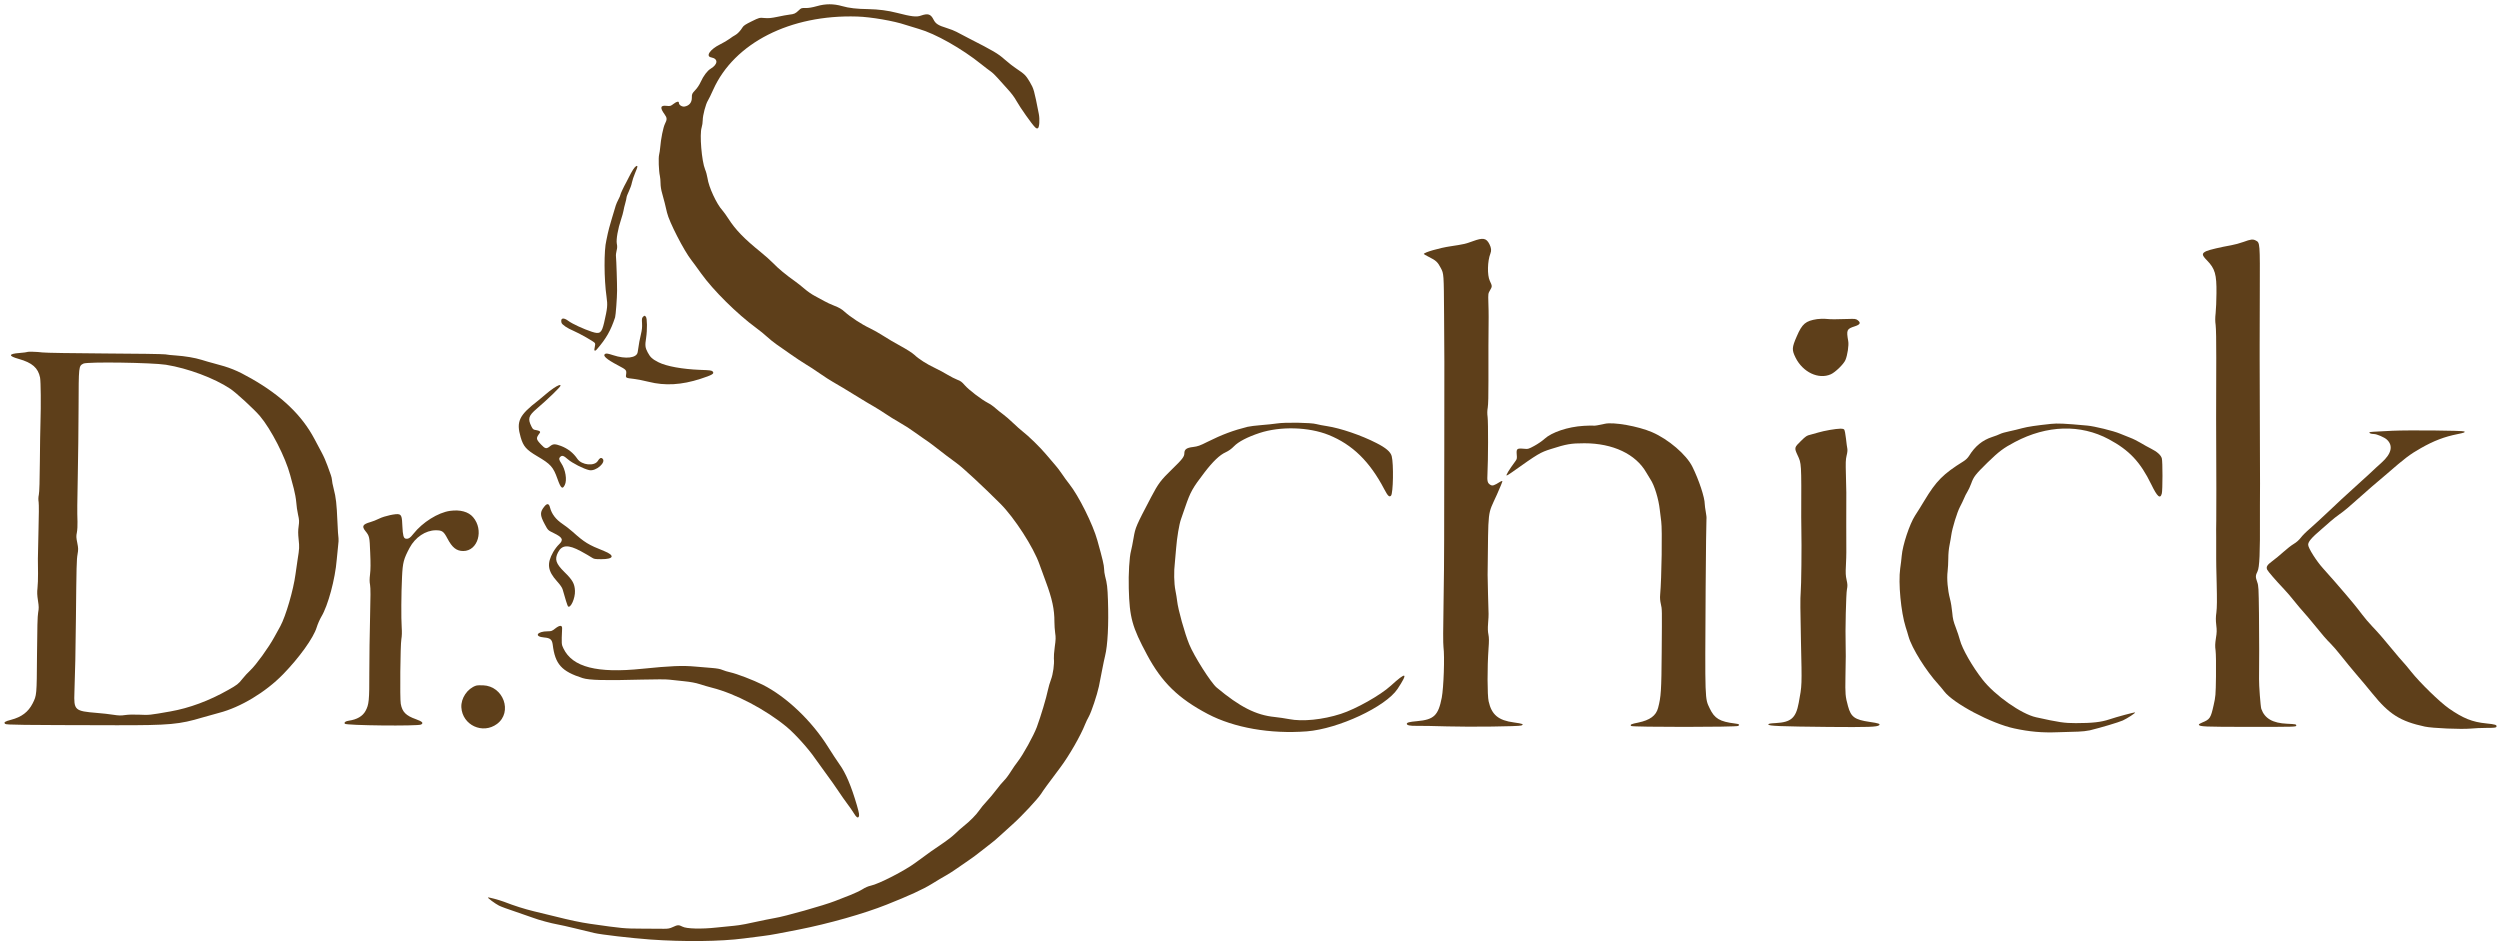
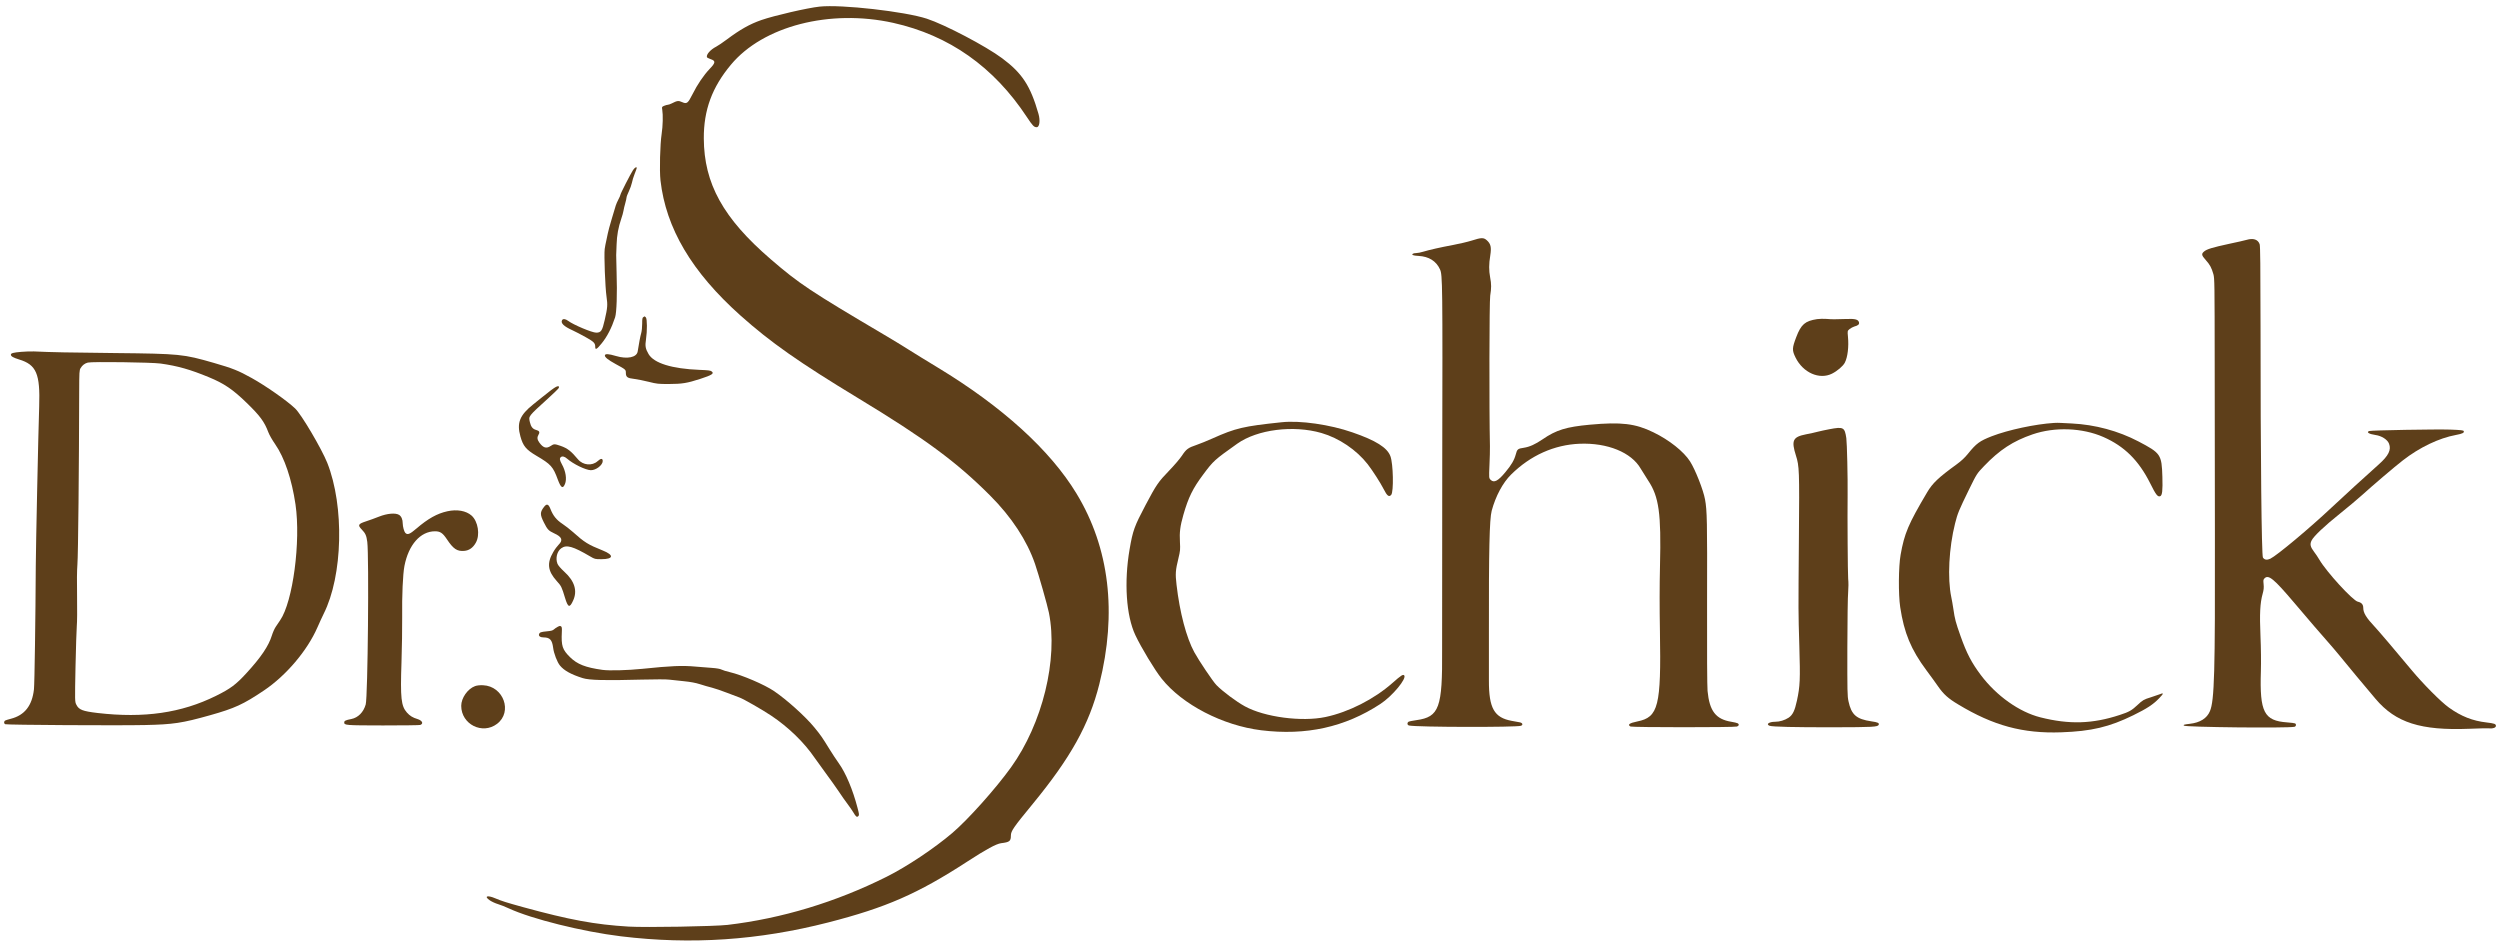
<svg xmlns="http://www.w3.org/2000/svg" viewBox="76 46 3675 1389" width="3675" height="1389" role="img" aria-label="Dr. Schick">
  <g transform="translate(0,1520) scale(0.1,-0.1)" fill="#5e3f1a" stroke="none">
-     <path d="M12770 14650 c-72 -20 -125 -29 -168 -28 -59 2 -65 0 -100 -34 -49 -47 -66 -55 -137 -63 -33 -4 -112 -18 -175 -32 -92 -19 -130 -23 -191 -18 -76 7 -76 7 -190 -49 -86 -42 -119 -63 -133 -87 -29 -49 -76 -99 -110 -116 -17 -8 -54 -33 -82 -54 -28 -21 -91 -58 -140 -82 -147 -73 -216 -175 -128 -191 104 -20 99 -101 -9 -166 -49 -29 -107 -106 -147 -195 -18 -40 -51 -91 -81 -121 -47 -51 -49 -55 -49 -112 0 -69 -38 -115 -105 -128 -38 -7 -85 22 -85 53 0 28 -30 23 -76 -12 -46 -35 -51 -37 -105 -31 -92 11 -101 -27 -30 -124 38 -52 39 -76 6 -140 -26 -51 -60 -222 -70 -347 -3 -36 -10 -84 -16 -107 -12 -45 -5 -242 11 -311 5 -22 10 -71 10 -109 0 -41 9 -100 24 -150 25 -88 50 -186 71 -281 30 -134 250 -562 359 -700 18 -22 82 -110 143 -195 175 -245 528 -595 808 -800 55 -40 127 -99 160 -130 33 -31 94 -80 135 -109 41 -28 136 -94 210 -147 74 -52 173 -118 220 -146 47 -27 141 -89 210 -137 69 -48 157 -105 195 -126 64 -35 187 -110 415 -250 47 -29 130 -79 185 -110 55 -32 133 -81 175 -110 41 -29 134 -86 207 -128 73 -41 167 -102 210 -135 43 -32 110 -79 148 -104 39 -25 107 -74 151 -109 133 -104 233 -180 327 -248 89 -63 394 -347 642 -595 208 -208 488 -642 575 -891 16 -44 58 -161 95 -260 92 -247 126 -406 125 -587 0 -48 5 -121 11 -163 10 -64 9 -98 -6 -204 -10 -70 -15 -148 -13 -172 9 -79 -12 -229 -43 -310 -16 -42 -36 -110 -44 -150 -24 -117 -104 -385 -164 -548 -48 -127 -201 -405 -280 -506 -26 -33 -73 -100 -104 -150 -30 -49 -75 -108 -98 -130 -23 -22 -74 -83 -113 -135 -39 -52 -103 -129 -142 -170 -39 -41 -89 -102 -111 -135 -42 -62 -140 -161 -228 -230 -27 -21 -84 -71 -125 -111 -41 -39 -114 -96 -161 -127 -88 -57 -285 -196 -419 -297 -156 -117 -541 -315 -662 -340 -34 -7 -81 -27 -119 -52 -35 -22 -115 -60 -179 -85 -63 -24 -164 -64 -225 -88 -159 -63 -747 -229 -885 -250 -25 -4 -83 -15 -130 -25 -282 -62 -376 -80 -470 -89 -58 -6 -175 -18 -260 -26 -220 -24 -440 -18 -497 13 -54 28 -72 28 -141 -5 -47 -22 -70 -26 -132 -26 -41 1 -187 2 -325 2 -259 1 -277 2 -760 71 -143 21 -287 51 -530 112 -88 22 -223 55 -300 73 -132 32 -285 80 -436 139 -75 28 -229 69 -236 63 -7 -8 108 -92 163 -120 29 -15 139 -55 245 -90 107 -36 223 -76 259 -90 74 -29 263 -80 360 -97 36 -6 148 -31 250 -56 102 -25 230 -56 285 -69 100 -24 541 -75 825 -96 492 -35 1037 -29 1375 16 99 13 223 29 275 35 52 6 151 21 220 35 69 13 208 41 310 60 441 87 958 233 1294 367 330 131 533 224 664 305 75 47 170 103 210 125 41 23 108 66 150 96 43 30 122 85 177 122 55 37 139 99 185 137 47 38 112 89 145 113 33 24 96 78 141 120 44 41 126 116 182 165 127 113 365 368 414 443 41 64 96 139 286 392 128 171 297 465 364 635 11 28 35 79 55 114 37 67 119 312 147 441 9 41 30 147 46 235 17 88 37 185 45 215 38 152 54 459 42 815 -6 190 -14 252 -42 355 -8 30 -15 79 -15 110 -1 51 -21 139 -99 417 -65 235 -275 656 -413 829 -30 38 -79 104 -107 147 -29 44 -74 102 -99 130 -26 29 -86 99 -134 157 -85 102 -258 271 -348 340 -25 18 -85 73 -135 120 -49 48 -117 106 -150 130 -33 24 -83 64 -111 89 -28 26 -79 62 -115 80 -95 50 -278 190 -337 258 -41 48 -63 64 -110 81 -32 12 -96 45 -143 73 -46 29 -130 73 -186 100 -116 54 -238 132 -303 194 -26 25 -112 80 -200 128 -85 46 -201 114 -257 151 -56 37 -146 87 -200 113 -114 53 -282 163 -367 240 -44 40 -81 61 -150 88 -50 19 -118 51 -151 70 -33 19 -95 53 -138 75 -43 22 -110 69 -150 104 -40 35 -106 87 -147 116 -126 89 -242 185 -312 259 -38 39 -121 113 -185 165 -243 196 -372 329 -478 495 -27 43 -66 96 -85 118 -86 93 -202 344 -220 475 -6 38 -21 95 -35 127 -50 119 -83 516 -51 616 9 28 16 77 16 107 0 71 44 240 77 291 13 21 48 92 77 158 308 687 1132 1107 2116 1076 202 -6 543 -65 710 -122 41 -14 130 -41 196 -60 243 -69 633 -289 919 -519 50 -40 111 -87 136 -104 25 -17 70 -59 100 -94 30 -35 95 -107 145 -161 60 -65 107 -127 138 -184 51 -92 227 -342 271 -383 20 -19 29 -22 43 -14 21 14 28 128 13 207 -70 358 -74 371 -133 472 -56 95 -77 116 -188 190 -52 34 -135 99 -184 143 -93 83 -164 125 -521 307 -77 39 -160 83 -185 97 -25 14 -90 40 -146 57 -121 37 -160 62 -190 121 -42 84 -82 97 -188 60 -63 -23 -138 -14 -351 41 -130 34 -271 52 -420 55 -169 2 -285 15 -385 44 -126 36 -245 36 -370 0z" />
-     <path d="M10067 12248 c-18 -29 -46 -78 -60 -108 -15 -30 -34 -66 -41 -80 -36 -64 -86 -171 -86 -183 0 -8 -13 -39 -29 -68 -16 -30 -33 -70 -39 -89 -5 -19 -32 -109 -60 -200 -27 -91 -53 -185 -57 -210 -4 -25 -14 -72 -22 -105 -36 -141 -34 -570 3 -827 18 -127 14 -164 -36 -383 -36 -152 -61 -171 -180 -132 -122 40 -288 117 -344 159 -74 56 -120 45 -102 -26 7 -28 87 -82 176 -119 89 -38 301 -158 314 -179 7 -12 7 -29 -1 -60 -15 -56 -1 -70 32 -32 136 157 203 275 267 469 9 27 29 291 29 390 1 99 -11 464 -16 500 -3 22 1 63 9 91 10 39 11 64 3 103 -11 60 16 218 63 356 15 45 31 102 35 126 4 24 15 74 26 110 10 36 19 75 19 85 0 11 15 52 34 91 19 40 40 98 45 129 6 31 27 93 46 138 19 45 35 87 35 94 0 29 -32 8 -63 -40z" />
-     <path d="M22410 11194 c-106 -39 -139 -46 -325 -74 -166 -24 -395 -91 -395 -114 0 -3 33 -22 73 -42 108 -54 130 -75 178 -166 43 -83 43 -83 47 -688 2 -333 4 -643 4 -690 -1 -213 -2 -1233 -1 -1300 1 -41 0 -264 -1 -495 -1 -231 -1 -598 -1 -815 1 -217 -4 -645 -9 -950 -7 -360 -7 -581 -1 -630 19 -142 3 -596 -25 -745 -51 -263 -115 -324 -363 -346 -112 -10 -151 -20 -151 -39 0 -22 47 -32 149 -30 58 1 259 -2 446 -8 336 -10 1052 -1 1088 13 44 18 23 27 -108 45 -229 30 -328 113 -372 310 -20 88 -21 502 -2 769 9 119 8 167 -1 213 -9 42 -11 90 -5 166 5 59 8 121 7 137 -2 45 -15 546 -14 575 12 1007 -5 865 136 1178 48 107 85 197 81 200 -3 4 -18 -1 -33 -10 -87 -55 -112 -63 -140 -47 -46 26 -53 52 -46 174 10 185 12 745 2 824 -7 51 -6 95 2 140 7 42 11 186 10 391 -1 309 0 755 3 940 0 47 -1 144 -4 215 -4 128 -3 131 24 177 34 58 34 62 -3 140 -39 82 -35 290 9 401 17 44 13 83 -14 137 -46 91 -93 100 -245 44z" />
-     <path d="M33740 11184 c-52 -19 -133 -41 -180 -49 -157 -28 -325 -67 -368 -87 -69 -33 -67 -57 11 -136 118 -121 142 -205 139 -482 -1 -107 -6 -239 -12 -292 -8 -70 -8 -120 0 -176 6 -47 10 -242 9 -483 -2 -554 -2 -755 -2 -884 4 -881 4 -1396 2 -1510 -2 -77 -2 -183 -1 -235 1 -106 1 -266 0 -320 -1 -19 2 -184 7 -365 6 -249 5 -354 -4 -426 -10 -73 -10 -116 -2 -187 9 -76 9 -109 -5 -193 -12 -81 -14 -117 -5 -182 6 -48 8 -204 6 -377 -4 -284 -6 -300 -35 -428 -42 -188 -55 -207 -165 -252 -31 -12 -54 -27 -52 -33 9 -29 78 -32 747 -32 678 0 685 0 685 20 0 19 -9 20 -135 26 -211 9 -329 77 -379 219 -11 31 -35 350 -33 440 3 159 3 626 -1 960 -5 379 -6 409 -26 464 -27 76 -26 96 5 158 29 58 38 266 35 818 0 58 0 125 0 150 2 65 2 530 0 775 -2 390 -5 1279 -4 1380 0 55 0 147 0 205 -1 58 0 404 2 770 3 737 3 733 -60 765 -41 22 -73 18 -179 -21z" />
-     <path d="M10211 10081 c-15 -15 -17 -29 -13 -94 3 -56 -1 -97 -16 -159 -18 -72 -29 -134 -48 -264 -12 -87 -176 -107 -362 -45 -73 24 -98 28 -114 20 -46 -25 14 -79 191 -172 119 -63 123 -67 115 -131 -8 -52 -7 -52 116 -66 49 -6 146 -25 217 -43 238 -60 483 -46 760 44 175 57 207 76 180 107 -15 17 -36 20 -185 25 -260 10 -494 52 -613 112 -90 46 -120 73 -158 145 -37 69 -41 101 -23 213 18 118 16 292 -4 311 -19 20 -20 20 -43 -3z" />
-     <path d="M27472 10049 c-170 -26 -220 -68 -300 -254 -72 -165 -73 -198 -18 -311 107 -216 339 -326 519 -246 66 29 190 150 215 210 30 71 52 217 41 277 -29 165 -22 180 96 218 81 26 93 52 42 91 -26 19 -39 21 -145 17 -184 -6 -242 -6 -317 1 -38 4 -98 2 -133 -3z" />
-     <path d="M1158 9565 c-3 -3 -53 -9 -112 -14 -163 -12 -166 -44 -11 -87 199 -56 285 -132 314 -274 11 -59 14 -407 6 -655 -3 -82 -7 -343 -9 -580 -2 -278 -7 -450 -15 -486 -8 -37 -9 -75 -3 -111 5 -31 4 -205 -2 -404 -5 -192 -9 -385 -9 -429 1 -44 2 -141 2 -215 1 -74 -3 -171 -8 -215 -7 -61 -5 -105 7 -183 14 -89 14 -114 3 -175 -10 -52 -14 -226 -17 -621 -4 -599 -4 -596 -64 -716 -64 -126 -163 -201 -318 -241 -89 -23 -112 -38 -86 -60 18 -15 202 -17 1639 -20 781 -1 922 12 1265 115 63 19 171 49 240 67 314 81 684 303 940 566 240 246 448 536 495 690 15 49 46 119 69 158 98 163 203 551 226 838 5 61 14 152 20 201 7 49 9 100 6 115 -4 14 -11 125 -16 246 -11 258 -21 351 -55 481 -14 53 -25 110 -25 128 -1 17 -8 49 -16 71 -9 22 -31 85 -50 139 -19 55 -57 142 -86 195 -28 53 -76 143 -107 201 -184 347 -484 633 -924 884 -214 122 -319 164 -562 227 -44 11 -120 33 -170 49 -100 31 -242 55 -385 65 -52 3 -120 10 -150 16 -30 5 -431 11 -890 13 -466 3 -870 9 -915 15 -86 11 -218 14 -227 6z m2042 -187 c323 -52 711 -197 945 -353 85 -56 352 -302 436 -401 164 -194 376 -607 445 -869 13 -49 37 -139 53 -198 16 -60 32 -149 36 -200 3 -51 15 -132 26 -181 18 -80 19 -99 9 -172 -9 -63 -9 -109 0 -194 12 -114 11 -132 -15 -295 -8 -49 -22 -146 -31 -215 -31 -235 -143 -617 -223 -765 -21 -38 -62 -112 -90 -163 -83 -152 -267 -406 -347 -481 -39 -36 -94 -96 -122 -132 -54 -70 -80 -90 -207 -161 -282 -160 -572 -267 -850 -316 -300 -53 -315 -55 -453 -48 -86 4 -162 2 -211 -5 -62 -9 -94 -9 -176 4 -55 9 -163 21 -240 27 -328 27 -341 39 -331 305 10 256 18 639 22 1080 8 782 10 869 24 947 12 70 12 87 -4 168 -16 78 -17 98 -6 152 7 35 11 106 9 158 -5 155 -4 253 5 710 5 239 10 674 11 965 2 621 1 613 71 650 54 29 1012 15 1214 -17z" />
-     <path d="M8898 9034 c-37 -25 -90 -66 -119 -92 -29 -26 -76 -65 -104 -87 -286 -220 -329 -310 -261 -543 39 -134 82 -183 241 -277 201 -118 237 -158 300 -335 49 -139 73 -159 107 -90 37 72 11 228 -52 321 -34 50 -37 71 -14 93 26 26 50 19 111 -35 63 -56 235 -143 315 -160 99 -22 257 118 193 171 -21 17 -42 6 -66 -34 -48 -83 -237 -65 -301 28 -61 90 -141 152 -243 191 -87 32 -114 32 -160 -5 -53 -42 -71 -39 -132 26 -75 80 -77 91 -18 170 14 20 -4 33 -56 42 -40 6 -46 11 -68 55 -55 112 -42 155 78 258 167 143 351 321 351 340 0 20 -38 6 -102 -37z" />
-     <path d="M19530 8515 c-47 -7 -150 -18 -230 -24 -80 -6 -170 -18 -200 -25 -207 -51 -380 -116 -588 -220 -115 -58 -144 -68 -215 -77 -94 -11 -127 -35 -127 -92 0 -50 -30 -89 -178 -232 -167 -162 -204 -210 -310 -412 -223 -425 -232 -446 -258 -599 -13 -76 -30 -163 -38 -192 -24 -86 -39 -339 -33 -552 11 -428 49 -566 269 -976 216 -404 460 -642 893 -870 387 -203 919 -296 1455 -255 465 37 1160 362 1334 624 161 244 132 258 -99 47 -153 -140 -514 -343 -735 -414 -265 -86 -566 -116 -760 -77 -58 11 -152 25 -210 31 -276 27 -514 148 -856 434 -84 71 -332 461 -403 636 -66 161 -164 512 -177 635 -3 33 -15 102 -25 154 -21 103 -25 280 -8 416 5 44 13 136 18 205 12 155 45 355 72 429 11 31 40 114 64 185 75 217 105 271 281 501 124 162 224 257 310 296 47 22 85 49 124 89 65 67 197 136 375 195 307 101 724 89 1017 -29 349 -141 604 -390 818 -800 51 -97 73 -118 98 -92 32 32 40 467 10 581 -16 62 -85 122 -226 193 -222 114 -528 218 -726 248 -56 8 -126 22 -156 30 -76 22 -461 28 -580 9z" />
-     <path d="M24350 8510 c-86 -20 -153 -31 -164 -27 -7 3 -73 1 -147 -3 -230 -14 -468 -93 -577 -193 -31 -29 -97 -74 -147 -101 -89 -48 -90 -49 -162 -42 -94 8 -104 -1 -97 -87 5 -54 3 -66 -18 -94 -99 -134 -146 -213 -129 -213 5 0 38 20 73 45 393 279 419 294 576 344 228 73 295 85 492 85 421 0 757 -160 911 -431 18 -32 45 -76 60 -99 59 -86 121 -290 138 -449 6 -50 15 -126 21 -170 17 -119 6 -834 -16 -1082 -4 -39 0 -87 10 -130 19 -85 18 -52 13 -708 -4 -567 -10 -659 -53 -821 -30 -115 -120 -180 -292 -216 -103 -20 -124 -30 -104 -50 18 -18 1553 -18 1575 1 24 20 13 28 -46 35 -227 28 -303 73 -374 222 -72 153 -70 86 -60 1768 4 544 9 1001 12 1015 3 15 -1 62 -10 106 -8 44 -15 95 -15 113 0 98 -85 355 -182 551 -88 178 -352 404 -593 508 -203 88 -570 153 -695 123z" />
-     <path d="M30910 8509 c-225 -24 -339 -41 -422 -63 -51 -14 -137 -35 -190 -46 -54 -11 -115 -28 -136 -39 -21 -11 -74 -31 -118 -45 -143 -47 -251 -135 -339 -278 -19 -30 -49 -59 -83 -80 -297 -185 -399 -287 -574 -578 -41 -69 -103 -168 -137 -220 -80 -124 -183 -433 -196 -593 -3 -39 -13 -122 -22 -183 -30 -213 11 -644 81 -864 14 -41 32 -102 41 -135 48 -172 256 -505 439 -705 23 -25 61 -71 85 -102 133 -177 693 -474 1031 -546 222 -48 409 -65 635 -56 116 4 253 8 305 9 52 1 129 10 170 19 161 39 422 117 485 145 64 29 189 110 181 118 -6 6 -273 -66 -382 -103 -117 -39 -245 -54 -489 -54 -168 0 -246 11 -584 86 -216 47 -605 321 -786 552 -151 192 -301 455 -334 583 -10 41 -38 123 -61 184 -35 91 -44 128 -52 220 -5 60 -20 153 -34 205 -33 126 -48 295 -34 402 5 45 10 130 10 189 0 65 7 144 19 200 10 52 22 117 25 144 14 102 87 339 128 415 22 41 49 98 60 125 11 28 32 70 48 95 16 25 41 79 56 120 37 103 60 133 241 311 169 164 234 213 403 302 471 249 964 263 1380 40 301 -161 464 -335 624 -664 89 -184 132 -220 155 -132 12 48 13 466 0 514 -12 48 -69 99 -161 145 -40 20 -109 58 -153 85 -44 26 -111 60 -150 74 -38 14 -107 42 -152 61 -91 39 -376 109 -480 118 -338 31 -435 35 -533 25z" />
-     <path d="M27658 8420 c-58 -10 -135 -27 -170 -38 -35 -11 -88 -26 -118 -33 -49 -11 -65 -21 -137 -92 -97 -94 -99 -100 -49 -208 58 -125 57 -107 54 -909 0 -52 1 -138 2 -190 6 -223 -1 -842 -10 -925 -7 -62 -6 -280 4 -710 15 -664 16 -645 -33 -908 -41 -221 -112 -284 -336 -296 -88 -5 -110 -9 -110 -21 0 -22 176 -29 884 -36 588 -5 718 -1 745 26 19 19 -8 29 -140 48 -220 32 -275 72 -318 230 -40 147 -42 178 -38 427 6 307 6 362 3 480 -7 201 6 750 19 811 10 52 10 72 -5 139 -14 63 -16 102 -10 214 4 75 6 161 6 191 -1 30 -1 215 -1 410 2 512 2 495 -5 729 -5 182 -4 224 10 283 11 41 15 82 11 101 -4 18 -13 85 -20 149 -7 65 -19 125 -26 133 -16 19 -73 18 -212 -5z" />
-     <path d="M35930 8408 c-295 -14 -332 -17 -338 -23 -12 -11 23 -25 63 -25 44 0 156 -48 193 -83 94 -88 68 -205 -76 -335 -47 -42 -129 -117 -181 -167 -53 -49 -164 -150 -246 -224 -83 -74 -238 -217 -344 -319 -107 -101 -236 -220 -286 -263 -51 -43 -111 -103 -133 -133 -27 -35 -64 -68 -103 -91 -33 -19 -102 -73 -152 -118 -51 -46 -125 -107 -165 -136 -76 -56 -93 -84 -74 -126 12 -26 130 -162 247 -285 39 -41 107 -120 150 -175 44 -55 107 -130 140 -166 33 -37 94 -108 135 -159 145 -179 199 -241 257 -298 32 -31 105 -115 161 -187 56 -71 156 -193 222 -270 67 -77 172 -203 235 -281 246 -304 409 -407 770 -485 112 -24 535 -42 677 -29 51 5 155 10 231 10 116 0 139 3 144 16 11 28 -14 36 -150 50 -204 20 -338 74 -547 219 -135 94 -428 380 -555 540 -44 55 -100 123 -126 150 -26 28 -82 93 -125 146 -148 180 -229 274 -320 369 -50 52 -118 132 -151 177 -34 45 -90 117 -126 160 -36 43 -85 101 -109 130 -57 69 -268 310 -340 389 -97 107 -218 298 -218 346 0 46 49 103 198 230 47 40 108 94 136 119 28 25 85 70 126 99 84 60 127 96 344 290 83 74 183 161 221 192 39 32 102 85 140 119 252 220 335 283 493 372 190 108 345 167 536 205 99 20 115 26 102 40 -14 13 -821 21 -1056 10z" />
-     <path d="M8766 7299 c-71 -85 -71 -130 1 -264 48 -90 48 -90 132 -131 133 -64 149 -100 77 -168 -24 -22 -62 -72 -84 -111 -96 -170 -83 -276 57 -431 47 -52 75 -93 82 -119 33 -121 71 -241 78 -248 37 -37 108 119 103 227 -4 104 -35 160 -154 276 -127 125 -148 188 -95 290 57 112 150 117 334 18 67 -36 138 -78 159 -92 36 -24 47 -26 145 -26 184 0 201 55 39 120 -230 91 -287 126 -460 281 -41 36 -109 90 -152 118 -98 66 -158 145 -183 241 -14 58 -41 64 -79 19z" />
-     <path d="M7374 7230 c-175 -25 -403 -168 -536 -336 -48 -62 -76 -80 -115 -72 -30 6 -42 48 -48 182 -5 135 -13 162 -48 175 -38 15 -217 -24 -294 -63 -38 -19 -96 -42 -129 -51 -112 -32 -129 -61 -73 -131 60 -75 62 -83 71 -319 7 -157 6 -247 -2 -315 -9 -72 -9 -111 0 -158 8 -47 8 -168 0 -480 -6 -229 -11 -589 -11 -800 1 -420 -5 -479 -56 -573 -42 -77 -125 -126 -245 -143 -50 -8 -72 -24 -59 -45 16 -26 1073 -37 1120 -12 41 22 21 44 -73 78 -150 53 -203 107 -225 228 -14 73 -6 864 9 949 8 46 10 103 5 175 -9 133 -7 498 5 742 10 212 24 262 111 426 84 156 235 257 385 258 93 0 116 -16 170 -119 71 -136 135 -186 234 -186 216 0 306 309 144 498 -68 80 -190 113 -340 92z" />
-     <path d="M8922 5501 c-47 -37 -57 -41 -109 -41 -161 0 -207 -79 -53 -91 88 -7 115 -30 125 -106 35 -287 130 -392 440 -491 96 -31 326 -37 875 -22 198 5 354 5 400 -1 41 -5 138 -15 215 -23 97 -10 169 -23 235 -44 52 -17 131 -40 175 -51 347 -88 789 -320 1102 -579 120 -100 318 -319 412 -457 30 -44 105 -147 166 -230 61 -82 142 -197 180 -255 38 -58 97 -141 130 -185 34 -44 76 -106 95 -137 36 -60 58 -77 72 -56 13 22 9 48 -25 168 -83 285 -166 481 -259 608 -33 46 -106 158 -163 248 -240 386 -616 744 -965 919 -138 69 -379 161 -475 182 -38 8 -90 24 -115 35 -31 14 -79 23 -155 29 -60 5 -168 14 -240 20 -192 18 -370 10 -785 -32 -662 -69 -1024 24 -1156 296 -31 63 -31 64 -21 295 3 53 -35 53 -101 1z" />
-     <path d="M7758 4661 c-127 -42 -224 -185 -216 -320 16 -261 314 -399 524 -243 233 174 95 557 -205 568 -42 2 -88 0 -103 -5z" />
+     <path d="M12810 14643 c-180 -19 -669 -132 -859 -198 -169 -59 -313 -140 -509 -287 -59 -44 -128 -91 -154 -104 -84 -43 -149 -116 -136 -155 2 -6 26 -18 53 -28 78 -25 75 -53 -13 -144 -86 -90 -181 -229 -252 -372 -68 -135 -84 -147 -153 -116 -53 24 -72 22 -152 -19 -22 -11 -47 -20 -57 -20 -10 0 -35 -7 -54 -15 -35 -15 -36 -16 -29 -57 13 -78 9 -241 -9 -358 -23 -151 -33 -539 -17 -681 80 -705 460 -1347 1176 -1987 441 -394 862 -689 1728 -1214 986 -597 1450 -940 1942 -1433 314 -314 542 -661 660 -1005 54 -158 182 -607 204 -717 137 -685 -94 -1629 -557 -2273 -226 -314 -629 -765 -862 -964 -264 -225 -669 -496 -968 -645 -744 -372 -1540 -613 -2337 -707 -188 -22 -1210 -40 -1455 -25 -495 30 -868 99 -1550 286 -253 70 -310 88 -410 130 -119 51 -170 30 -77 -32 27 -18 79 -42 116 -53 38 -11 110 -40 162 -64 332 -154 1080 -341 1649 -410 1031 -125 2018 -59 3045 204 849 218 1315 421 2043 894 280 182 426 261 498 271 125 15 144 30 144 112 0 66 37 120 320 464 559 680 831 1169 980 1762 263 1049 149 2003 -335 2801 -387 639 -1092 1279 -2040 1853 -154 93 -349 213 -434 267 -85 54 -242 150 -350 213 -1094 646 -1252 751 -1671 1112 -699 602 -981 1112 -984 1776 -2 417 121 751 398 1083 473 569 1455 822 2386 616 821 -183 1479 -646 1966 -1386 84 -127 104 -148 143 -148 42 0 55 97 27 195 -118 413 -239 599 -535 819 -239 178 -841 494 -1106 581 -323 106 -1258 212 -1575 178z" />
+     <path d="M10065 12239 c-37 -57 -185 -346 -185 -363 0 -7 -13 -38 -29 -67 -16 -30 -33 -70 -39 -89 -5 -19 -32 -109 -60 -200 -27 -91 -53 -185 -57 -210 -4 -25 -14 -72 -22 -105 -8 -33 -19 -89 -24 -125 -11 -90 7 -565 27 -702 18 -122 15 -160 -27 -343 -36 -159 -54 -185 -125 -185 -61 0 -335 115 -413 174 -40 30 -76 33 -89 9 -23 -43 27 -91 153 -148 44 -20 132 -66 196 -102 121 -68 139 -87 139 -143 0 -49 23 -36 95 53 80 98 146 227 197 382 23 71 32 347 22 655 -4 129 -6 246 -6 260 1 14 4 84 6 155 4 137 25 252 69 381 14 39 28 91 32 115 4 24 15 74 26 110 10 36 19 75 19 85 0 11 15 52 34 91 19 40 39 96 45 126 5 29 23 88 40 130 17 43 31 82 31 87 0 24 -30 7 -55 -31z" />
+     <path d="M22396 11204 c-60 -19 -184 -48 -275 -65 -188 -35 -346 -71 -440 -99 -35 -11 -80 -20 -100 -20 -20 0 -42 -4 -50 -9 -27 -17 0 -29 81 -33 152 -8 260 -75 316 -198 37 -81 39 -196 33 -2860 -2 -1279 -3 -2507 -2 -2730 6 -856 -42 -989 -377 -1036 -58 -8 -111 -19 -119 -25 -21 -18 -16 -48 10 -54 114 -25 1580 -28 1645 -4 35 13 24 43 -18 51 -19 3 -71 13 -116 21 -259 47 -338 186 -337 592 0 88 0 396 0 685 -2 1227 8 1688 41 1812 58 215 163 412 286 533 283 280 633 437 1007 452 409 16 761 -127 898 -367 24 -41 73 -119 109 -174 159 -238 193 -483 174 -1252 -7 -297 -7 -623 -1 -964 19 -1099 -22 -1263 -331 -1325 -118 -24 -151 -48 -101 -75 26 -13 1529 -14 1565 0 30 11 34 35 9 48 -10 6 -52 15 -93 22 -228 37 -321 158 -349 454 -6 60 -9 586 -7 1306 3 1191 0 1346 -30 1508 -25 139 -143 438 -220 559 -92 145 -307 316 -539 428 -266 130 -473 154 -934 112 -347 -32 -496 -78 -695 -215 -109 -74 -191 -111 -275 -124 -90 -13 -99 -20 -120 -101 -22 -81 -64 -153 -152 -258 -106 -129 -167 -161 -215 -114 -27 27 -27 27 -19 214 5 102 8 229 7 281 -12 564 -9 2135 4 2213 18 111 18 172 -1 270 -19 102 -19 195 2 322 19 122 8 171 -53 225 -45 39 -79 39 -218 -6z" />
+     <path d="M33785 11214 c-27 -8 -144 -35 -260 -59 -243 -53 -324 -77 -365 -112 -42 -35 -38 -56 24 -125 60 -66 86 -113 113 -209 17 -60 18 -138 19 -1319 0 -690 1 -1820 3 -2510 4 -2021 -7 -2438 -73 -2594 -44 -106 -145 -169 -296 -186 -84 -10 -99 -14 -86 -27 23 -23 1517 -39 1624 -17 24 5 31 37 10 50 -7 4 -60 11 -118 15 -339 24 -404 151 -385 749 4 138 2 338 -6 521 -14 328 -6 484 32 621 16 57 19 88 14 140 -6 59 -5 68 14 87 58 58 137 -7 433 -356 244 -288 388 -455 484 -563 56 -63 135 -156 176 -206 90 -112 422 -511 540 -649 296 -349 664 -466 1375 -438 142 6 276 9 298 6 52 -6 95 11 95 36 0 29 -22 37 -139 51 -202 23 -371 89 -551 218 -116 82 -382 350 -554 557 -236 284 -472 561 -536 630 -127 135 -170 206 -170 279 0 50 -26 79 -80 91 -74 16 -462 440 -565 617 -20 35 -55 86 -77 115 -56 73 -65 113 -38 167 29 62 192 216 420 398 107 85 249 205 315 264 166 150 485 422 605 515 246 192 535 330 782 375 95 18 125 32 115 56 -4 13 -39 17 -199 23 -199 7 -1162 -10 -1191 -21 -46 -17 -3 -45 90 -58 94 -13 179 -68 202 -129 35 -90 -8 -176 -149 -302 -211 -188 -506 -458 -695 -635 -325 -306 -804 -706 -901 -753 -49 -23 -86 -18 -109 17 -20 29 -35 1495 -35 3391 -1 897 -4 1188 -13 1215 -25 70 -92 93 -192 64z" />
+     <path d="M10218 10079 c-15 -8 -18 -25 -18 -98 0 -48 -6 -110 -14 -137 -13 -42 -34 -154 -52 -270 -13 -88 -154 -117 -320 -67 -108 32 -157 35 -162 10 -5 -26 44 -66 159 -129 146 -79 149 -82 149 -127 0 -64 22 -80 122 -91 48 -6 144 -25 215 -43 119 -30 139 -32 293 -32 199 1 269 12 466 76 169 55 205 78 167 108 -17 15 -50 19 -180 24 -406 16 -670 98 -749 232 -46 79 -53 119 -38 215 19 126 18 304 -2 324 -8 9 -16 16 -17 16 -1 0 -10 -5 -19 -11z" />
+     <path d="M27472 10049 c-177 -27 -236 -77 -307 -264 -62 -163 -63 -194 -10 -302 110 -222 350 -328 535 -236 78 39 164 112 189 162 42 81 60 235 46 381 -8 86 -8 86 24 113 18 14 49 31 69 37 57 15 76 32 69 62 -11 42 -56 54 -182 49 -174 -6 -215 -6 -295 1 -41 3 -103 2 -138 -3z" />
+     <path d="M1075 9568 c-119 -10 -155 -20 -155 -41 0 -25 33 -44 120 -71 255 -77 312 -210 296 -691 -12 -343 -49 -2076 -50 -2340 -4 -765 -18 -1745 -27 -1819 -27 -240 -137 -380 -340 -432 -35 -9 -72 -20 -81 -25 -23 -12 -23 -44 -1 -55 23 -11 1670 -21 2058 -12 412 9 541 28 953 144 362 102 487 159 792 364 326 219 638 587 786 927 29 67 71 157 92 200 282 560 306 1580 53 2219 -85 211 -380 712 -473 800 -121 115 -431 332 -638 447 -196 109 -278 142 -555 222 -451 130 -498 135 -1450 145 -677 7 -943 12 -1195 24 -41 2 -124 -1 -185 -6z m2045 -172 c251 -35 437 -88 708 -200 226 -93 353 -179 556 -376 198 -192 262 -278 321 -435 13 -36 58 -115 100 -175 138 -199 244 -515 299 -886 79 -544 -38 -1429 -226 -1702 -17 -26 -46 -68 -64 -95 -18 -26 -44 -84 -58 -130 -48 -154 -159 -319 -373 -552 -157 -171 -236 -229 -448 -334 -509 -252 -1057 -331 -1740 -252 -220 26 -275 47 -312 121 -23 45 -23 45 -13 560 6 283 15 553 19 600 5 47 7 238 4 425 -4 222 -2 389 5 480 11 124 24 1454 26 2525 1 306 2 327 21 359 25 42 62 70 106 81 63 16 940 4 1069 -14z" />
+     <path d="M8935 9054 c-29 -14 -107 -72 -217 -162 -29 -24 -82 -67 -118 -95 -200 -160 -246 -272 -190 -472 39 -141 82 -194 236 -285 214 -126 244 -159 315 -353 45 -120 73 -137 104 -62 30 71 12 189 -46 292 -31 57 -36 82 -17 101 21 21 57 13 95 -21 89 -78 272 -167 348 -169 76 -1 175 75 175 135 0 42 -28 41 -75 -2 -80 -73 -215 -61 -288 26 -102 122 -154 163 -257 199 -87 30 -98 30 -144 -1 -64 -43 -110 -30 -167 48 -33 45 -36 77 -13 117 23 37 13 57 -35 70 -50 13 -76 46 -92 115 -20 90 -30 77 275 355 76 69 142 133 148 144 15 27 -3 37 -37 20z" />
+     <path d="M19600 8533 c-561 -59 -674 -85 -1016 -238 -78 -35 -184 -78 -234 -95 -125 -42 -152 -62 -216 -159 -32 -48 -115 -144 -190 -222 -155 -160 -187 -206 -344 -503 -165 -313 -187 -372 -235 -651 -83 -482 -50 -974 84 -1260 85 -182 288 -518 388 -642 304 -381 897 -688 1463 -758 658 -81 1231 45 1752 387 177 116 393 377 349 421 -17 17 -47 -2 -171 -112 -270 -239 -645 -429 -985 -501 -350 -74 -895 -2 -1185 157 -125 68 -329 220 -419 313 -51 52 -257 358 -325 483 -116 213 -214 583 -261 992 -19 162 -15 212 27 384 28 116 29 131 23 245 -8 144 3 231 51 399 74 257 138 387 292 593 150 201 161 211 500 452 295 209 824 276 1237 157 259 -75 515 -248 680 -459 74 -96 189 -275 235 -366 50 -100 79 -122 111 -84 38 46 30 457 -12 568 -47 126 -213 231 -558 350 -330 115 -769 178 -1041 149z" />
+     <path d="M30955 8523 c-275 -17 -673 -102 -917 -196 -176 -69 -226 -105 -347 -255 -50 -62 -99 -107 -167 -157 -269 -195 -356 -278 -435 -412 -277 -468 -334 -603 -390 -918 -31 -174 -34 -581 -6 -770 57 -379 159 -624 385 -928 63 -84 141 -192 174 -240 78 -112 147 -175 295 -263 515 -311 950 -429 1513 -409 443 15 710 79 1060 251 200 98 293 159 380 250 72 75 71 85 -2 55 -29 -11 -84 -30 -123 -42 -97 -29 -121 -43 -190 -109 -88 -83 -126 -105 -265 -150 -401 -132 -742 -142 -1166 -35 -312 79 -646 316 -876 622 -136 181 -208 319 -297 570 -72 203 -85 251 -106 398 -9 61 -23 140 -31 177 -58 277 -35 725 56 1085 37 148 56 192 203 494 116 236 116 236 223 348 228 238 425 367 713 466 327 112 731 97 1041 -39 309 -136 518 -343 687 -679 85 -171 111 -205 148 -191 30 12 38 82 32 284 -10 330 -23 348 -352 521 -296 155 -637 247 -980 264 -60 3 -132 7 -160 8 -27 2 -72 2 -100 0z" />
+     <path d="M27650 8430 c-52 -10 -124 -25 -159 -34 -35 -10 -118 -28 -185 -41 -192 -38 -216 -90 -146 -311 50 -156 52 -218 44 -1199 -9 -1169 -9 -1071 6 -1595 15 -500 11 -596 -35 -809 -32 -149 -62 -210 -122 -251 -59 -38 -131 -60 -199 -60 -89 0 -140 -37 -81 -59 41 -15 360 -23 941 -22 583 1 650 5 663 37 10 26 -13 37 -106 50 -223 33 -295 96 -338 294 -17 78 -18 142 -17 795 1 391 6 756 12 813 5 62 6 140 0 195 -6 71 -12 922 -8 1232 3 248 -9 765 -19 834 -24 161 -42 171 -251 131z" />
+     <path d="M8756 7287 c-59 -77 -59 -112 -1 -227 52 -104 69 -122 151 -160 115 -52 134 -100 66 -167 -21 -21 -57 -69 -79 -108 -96 -163 -82 -278 50 -425 68 -75 74 -86 123 -249 44 -144 68 -152 119 -39 66 143 22 286 -130 424 -53 49 -90 92 -100 116 -32 82 -7 184 56 229 77 55 170 29 424 -120 68 -40 71 -41 165 -41 180 0 190 60 20 128 -215 86 -267 118 -440 273 -41 36 -109 90 -152 118 -88 58 -138 121 -175 216 -30 78 -56 86 -97 32z" />
+     <path d="M7335 7224 c-150 -33 -282 -107 -454 -254 -99 -85 -132 -97 -164 -62 -17 19 -36 90 -37 137 0 59 -20 105 -53 126 -53 33 -176 22 -297 -26 -52 -21 -138 -52 -190 -69 -116 -38 -125 -55 -62 -120 54 -56 69 -89 81 -182 27 -217 8 -2279 -23 -2389 -32 -115 -112 -195 -213 -215 -80 -15 -103 -26 -103 -49 0 -43 19 -44 570 -45 289 0 535 3 547 7 53 19 31 65 -40 87 -70 21 -112 47 -155 95 -86 98 -98 211 -80 742 7 208 11 504 10 658 -4 323 10 633 33 754 60 312 235 511 449 511 77 0 113 -24 174 -115 96 -145 151 -182 257 -173 71 6 128 46 169 119 66 115 34 316 -63 401 -80 70 -213 94 -356 62z" />
+     <path d="M8955 5524 c-16 -8 -40 -25 -52 -36 -17 -16 -42 -23 -100 -28 -93 -9 -110 -15 -119 -43 -9 -27 19 -47 66 -47 93 0 126 -36 141 -151 10 -84 60 -214 101 -263 60 -73 162 -130 333 -184 96 -31 326 -37 875 -22 198 5 354 5 400 -1 41 -5 138 -15 215 -23 97 -10 169 -23 235 -44 52 -17 132 -40 177 -51 45 -12 144 -45 220 -75 76 -29 159 -61 185 -70 60 -22 333 -178 463 -265 255 -170 486 -394 644 -626 30 -44 105 -147 166 -230 61 -82 144 -199 185 -260 40 -60 98 -144 130 -185 31 -41 69 -96 84 -122 37 -64 53 -76 73 -55 15 15 14 25 -12 124 -69 265 -172 509 -274 652 -38 53 -99 146 -136 206 -111 180 -128 205 -224 322 -130 159 -403 405 -591 533 -143 97 -471 237 -653 280 -49 11 -103 28 -120 37 -20 11 -72 20 -142 25 -60 4 -168 13 -240 19 -195 18 -360 11 -785 -33 -215 -22 -484 -29 -585 -15 -249 35 -369 82 -476 187 -112 111 -130 164 -120 369 3 55 0 75 -10 82 -18 11 -19 11 -54 -7z" />
+     <path d="M7743 4654 c-109 -40 -203 -175 -203 -290 0 -271 311 -428 526 -265 233 176 96 555 -205 568 -51 2 -90 -3 -118 -13z" />
  </g>
</svg>
